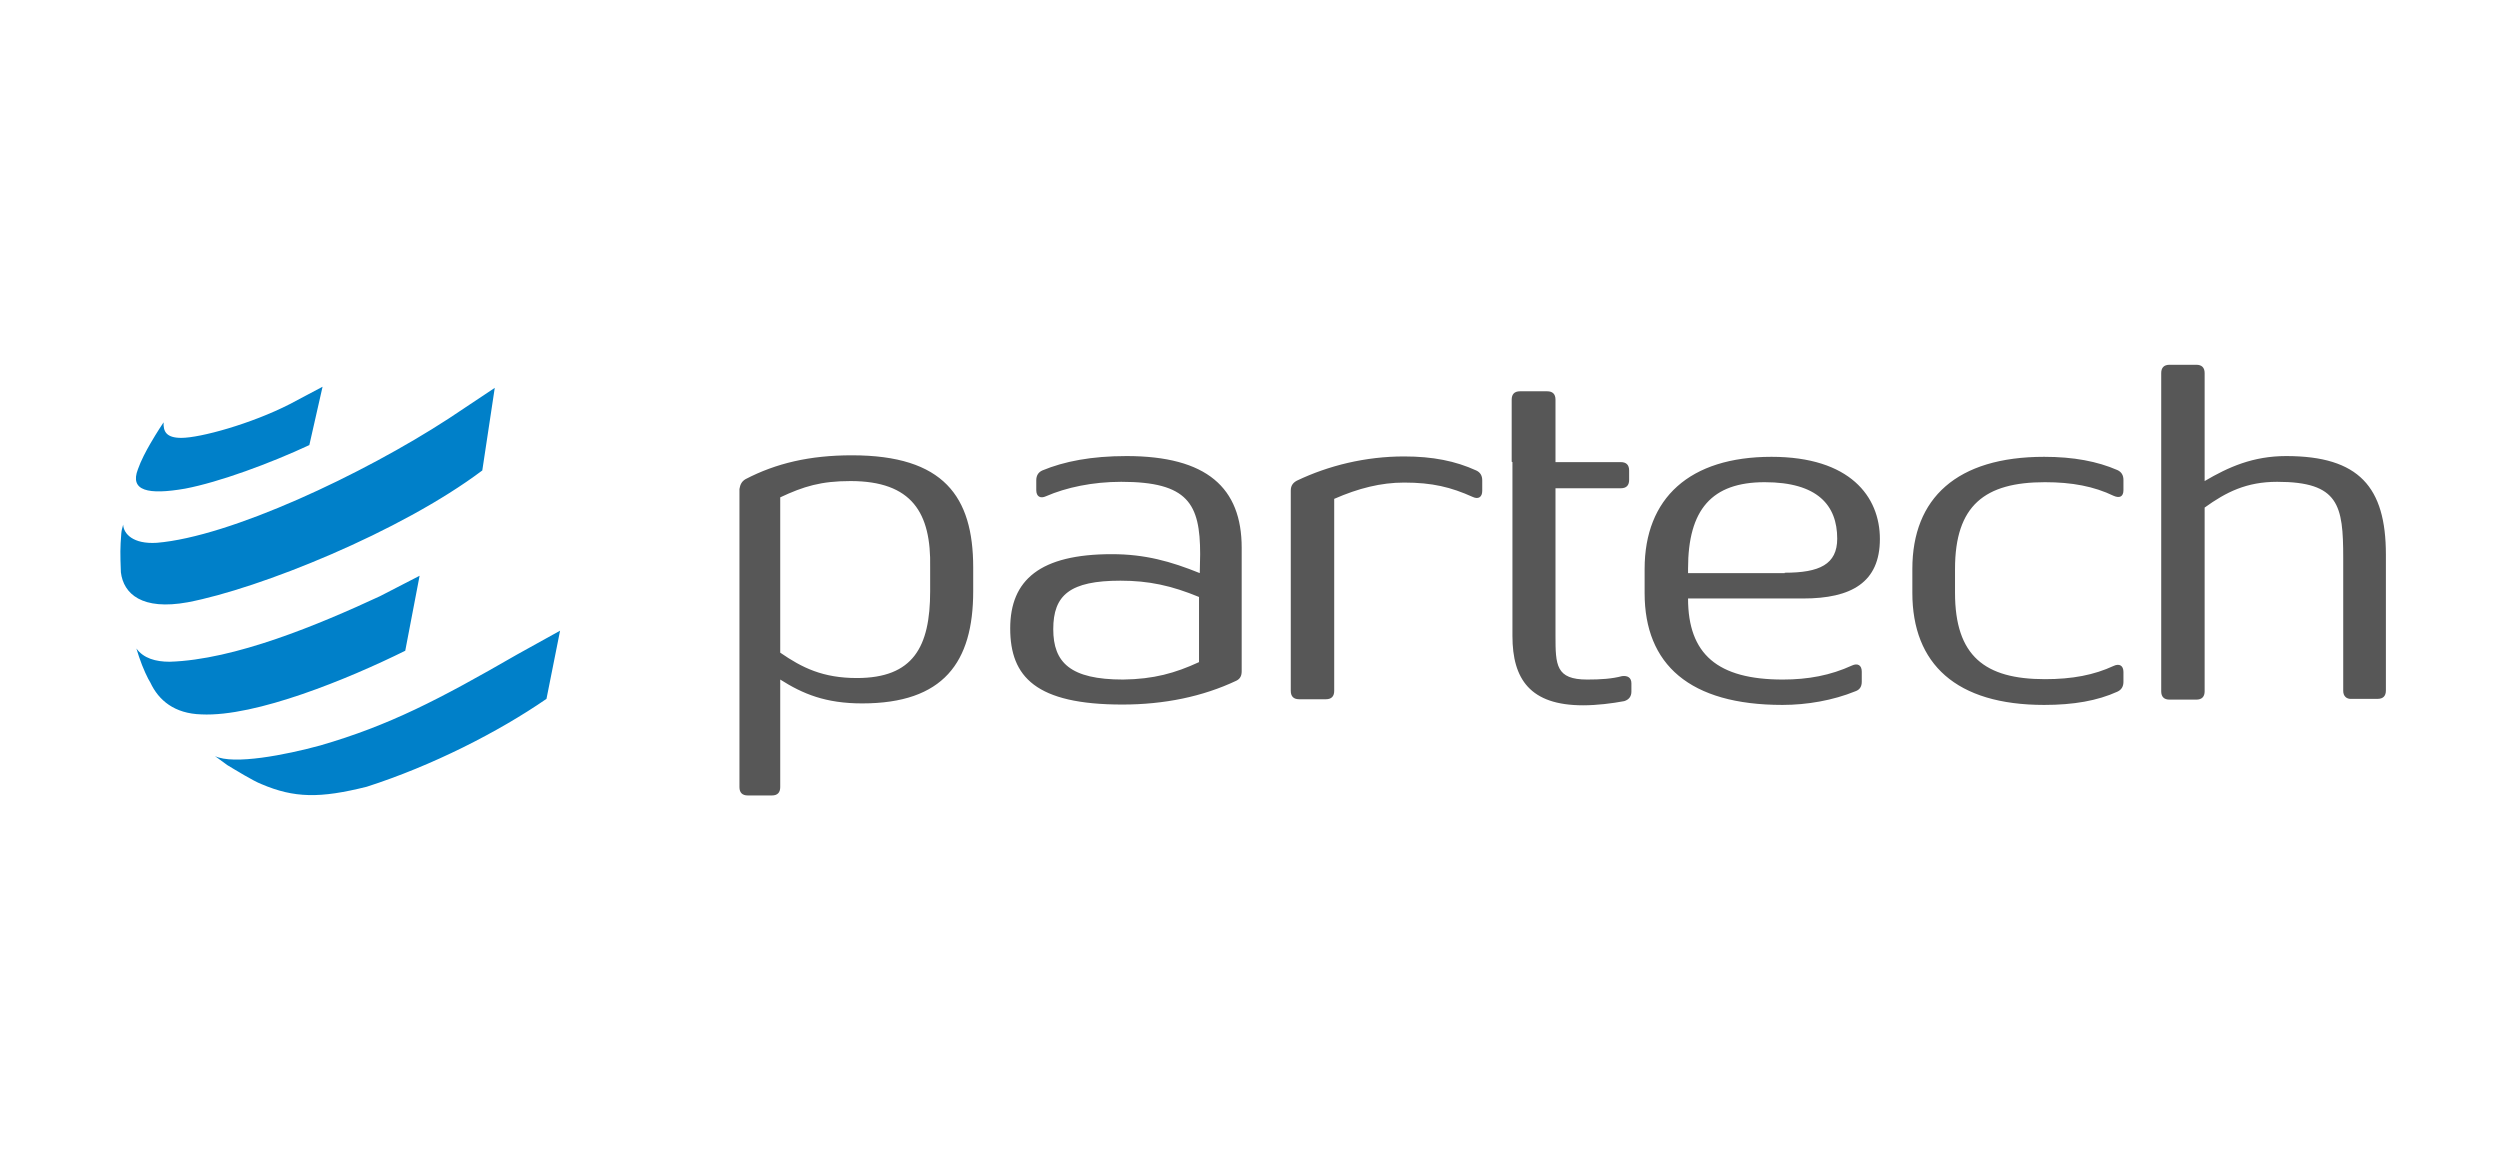
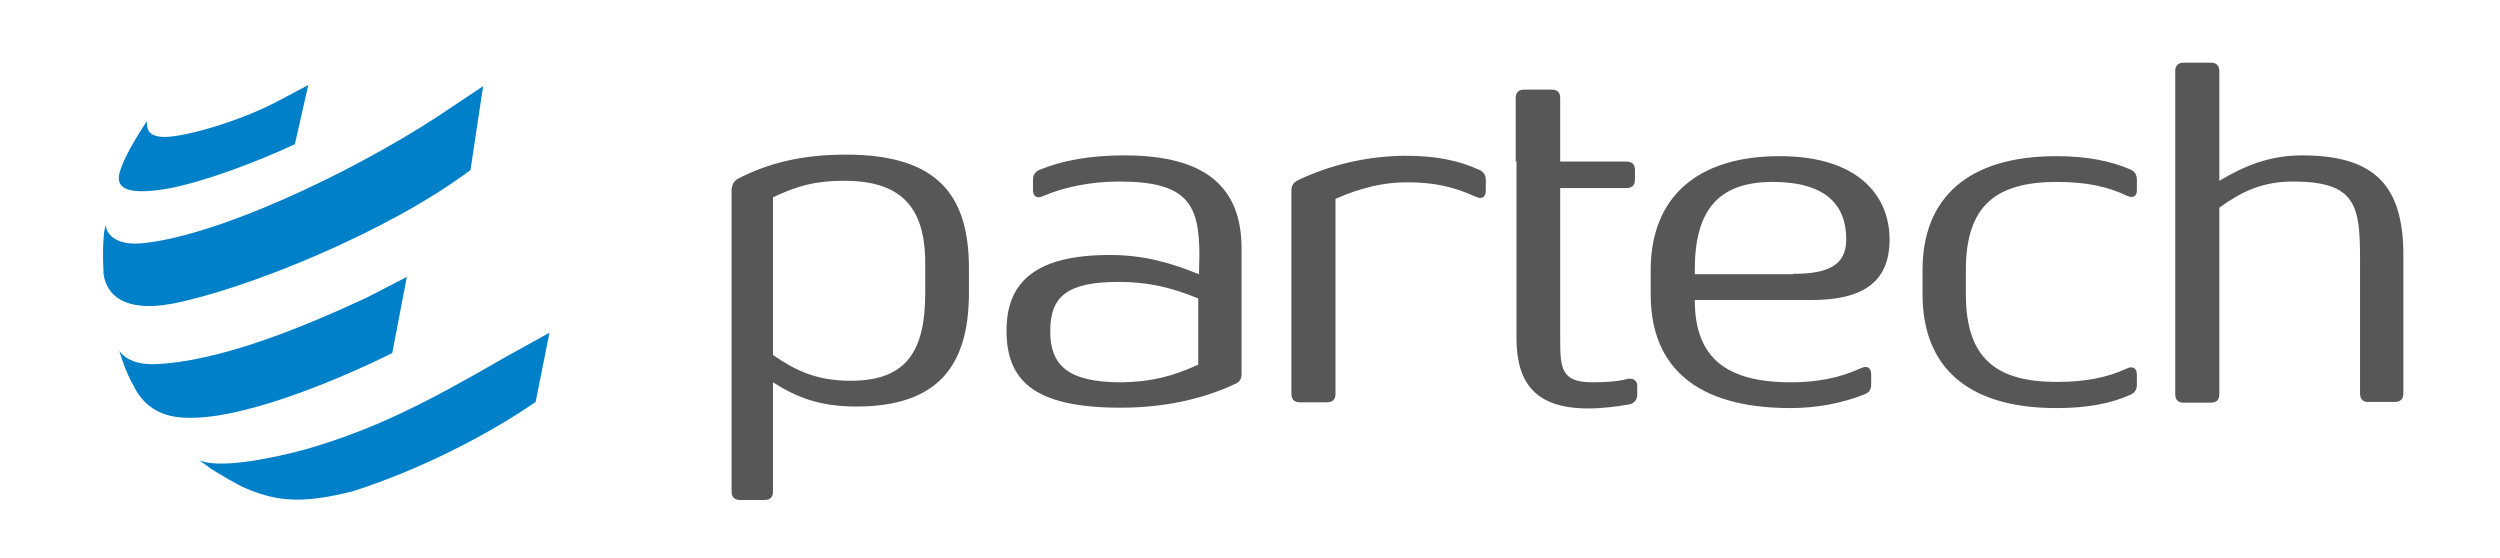
- <svg xmlns="http://www.w3.org/2000/svg" width="132" height="61" viewBox="0 0 132 61" fill="none">
-   <path d="M53.339 33.18C53.339 30.62 54.914 29.26 58.703 29.26C60.457 29.26 61.813 29.64 63.348 30.26L63.368 29.26C63.368 26.6 62.73 25.44 59.201 25.44C57.686 25.44 56.29 25.74 55.233 26.2C54.934 26.34 54.715 26.22 54.715 25.88V25.36C54.715 25.12 54.814 24.94 55.034 24.84C56.19 24.36 57.626 24.08 59.48 24.08C63.727 24.08 65.561 25.76 65.561 28.92V35.44C65.561 35.68 65.482 35.84 65.282 35.94C63.508 36.78 61.474 37.2 59.261 37.2C54.695 37.2 53.339 35.74 53.339 33.18ZM63.308 34.96V31.52C61.853 30.92 60.657 30.66 59.161 30.66C56.489 30.66 55.612 31.42 55.612 33.22C55.612 34.98 56.509 35.88 59.301 35.88C60.916 35.86 62.052 35.54 63.308 34.96ZM77.764 26.24C76.607 25.72 75.63 25.48 74.135 25.48C72.919 25.48 71.722 25.78 70.446 26.34V36.48C70.446 36.76 70.307 36.92 70.008 36.92H68.592C68.313 36.92 68.153 36.78 68.153 36.48V25.9C68.153 25.66 68.253 25.5 68.472 25.38C70.147 24.58 72.101 24.1 74.135 24.1C75.65 24.1 76.847 24.34 77.943 24.84C78.163 24.94 78.262 25.12 78.262 25.36V25.92C78.262 26.24 78.063 26.38 77.764 26.24ZM79.817 24.38V21.1C79.817 20.82 79.957 20.66 80.256 20.66H81.692C81.971 20.66 82.13 20.8 82.13 21.1V24.4H85.58C85.859 24.4 86.018 24.54 86.018 24.84V25.34C86.018 25.62 85.879 25.78 85.58 25.78H82.13V33.56C82.13 35.12 82.15 35.88 83.805 35.88C84.523 35.88 85.121 35.84 85.64 35.7C85.939 35.66 86.138 35.78 86.138 36.08V36.52C86.138 36.76 86.018 36.94 85.759 37.02C85.121 37.14 84.324 37.24 83.586 37.24C80.794 37.24 79.857 35.86 79.857 33.58V25.76V24.4L79.817 24.38ZM94.133 35.88C95.469 35.88 96.646 35.66 97.782 35.14C98.081 35 98.301 35.12 98.301 35.46V36C98.301 36.24 98.201 36.42 97.962 36.5C96.785 36.98 95.409 37.22 94.114 37.22C89.209 37.22 86.836 35.08 86.836 31.32V30.04C86.836 26.3 89.209 24.12 93.535 24.12C97.683 24.12 99.258 26.22 99.258 28.46C99.258 30.76 97.742 31.6 95.21 31.6H89.129C89.129 34.54 90.684 35.88 94.133 35.88ZM94.233 30.24C96.067 30.24 97.005 29.8 97.005 28.44C97.005 26.68 95.968 25.46 93.176 25.46C90.385 25.46 89.129 26.9 89.129 30.02V30.26H94.233V30.24ZM107.971 35.86C109.426 35.86 110.563 35.64 111.6 35.16C111.899 35.02 112.118 35.14 112.118 35.48V36C112.118 36.24 112.018 36.42 111.799 36.52C110.742 37 109.486 37.22 107.931 37.22C103.285 37.22 100.972 35.06 100.972 31.3V30.04C100.972 26.3 103.325 24.12 107.931 24.12C109.486 24.12 110.742 24.36 111.799 24.82C112.018 24.92 112.118 25.1 112.118 25.34V25.88C112.118 26.22 111.919 26.32 111.6 26.18C110.563 25.68 109.406 25.46 107.971 25.46C104.801 25.46 103.225 26.68 103.225 30.04V31.3C103.225 34.64 104.801 35.86 107.971 35.86ZM123.722 36.48V29.46C123.722 26.68 123.503 25.44 120.233 25.44C118.618 25.44 117.541 25.98 116.405 26.8V36.5C116.405 36.78 116.265 36.94 115.966 36.94H114.551C114.271 36.94 114.112 36.8 114.112 36.5V19.7C114.112 19.42 114.252 19.26 114.551 19.26H115.966C116.245 19.26 116.405 19.4 116.405 19.7V25.4C117.661 24.66 118.957 24.08 120.712 24.08C124.56 24.08 125.975 25.72 125.975 29.28V36.46C125.975 36.74 125.836 36.9 125.537 36.9H124.161C123.902 36.92 123.722 36.76 123.722 36.48ZM39.362 25.3C40.977 24.46 42.752 24.04 44.985 24.04C49.83 24.04 51.385 26.22 51.385 29.96V31.22C51.385 34.98 49.81 37.14 45.523 37.14C43.589 37.14 42.393 36.64 41.196 35.88V41.56C41.196 41.84 41.057 42 40.758 42H39.482C39.203 42 39.043 41.86 39.043 41.56V25.82C39.083 25.58 39.163 25.42 39.362 25.3ZM44.905 25.4C43.35 25.4 42.432 25.68 41.196 26.26V34.46C42.353 35.26 43.449 35.8 45.244 35.8C48.215 35.8 49.112 34.16 49.112 31.22V29.96C49.172 27.08 48.155 25.4 44.905 25.4Z" fill="#575757" />
-   <path d="M16.333 23.5L17.031 20.42L15.296 21.34C13.262 22.38 10.571 23.12 9.574 23.12C8.776 23.12 8.617 22.78 8.637 22.3C8.637 22.3 8.298 22.8 7.939 23.42C7.719 23.8 7.44 24.32 7.281 24.78C6.842 25.92 7.819 26.14 9.773 25.8C11.568 25.46 14.279 24.46 16.333 23.5ZM22.155 30.4L21.397 34.36C18.407 35.84 13.502 37.86 10.63 37.72C9.215 37.68 8.377 36.98 7.939 36.04C7.819 35.86 7.54 35.28 7.341 34.68C7.221 34.3 7.301 34.56 7.201 34.24C7.58 34.76 8.218 34.94 8.956 34.94C12.385 34.84 16.831 32.98 20.061 31.48L22.155 30.4ZM29.572 33.3L27.299 34.56C23.172 36.94 20.56 38.3 16.911 39.36C15.077 39.86 12.325 40.4 11.348 39.92C11.548 40.06 11.787 40.24 12.006 40.4C12.405 40.64 13.382 41.24 13.801 41.4C15.535 42.14 16.891 42.16 19.364 41.54C22.793 40.44 26.302 38.66 28.854 36.9L29.572 33.3ZM26.123 20.48L25.465 24.84C21.158 28.08 13.701 31.08 9.913 31.8C7.5 32.24 6.523 31.36 6.383 30.22C6.344 29.2 6.344 28.94 6.403 28.18C6.423 27.96 6.443 27.94 6.503 27.7C6.523 28.18 7.022 28.74 8.278 28.66C12.146 28.34 19.144 25.06 23.69 22.1L26.123 20.48Z" fill="#0080C9" />
+ <svg xmlns="http://www.w3.org/2000/svg" width="130" height="29" viewBox="0 0 130 29" fill="none">
+   <path d="M52.339 17.18C52.339 14.62 53.914 13.26 57.703 13.26C59.457 13.26 60.813 13.64 62.348 14.26L62.368 13.26C62.368 10.6 61.73 9.44 58.201 9.44C56.686 9.44 55.29 9.74 54.233 10.2C53.934 10.34 53.715 10.22 53.715 9.88V9.36C53.715 9.12 53.814 8.94 54.034 8.84C55.19 8.36 56.626 8.08 58.48 8.08C62.727 8.08 64.561 9.76 64.561 12.92V19.44C64.561 19.68 64.482 19.84 64.282 19.94C62.508 20.78 60.474 21.2 58.261 21.2C53.695 21.2 52.339 19.74 52.339 17.18ZM62.308 18.96V15.52C60.853 14.92 59.657 14.66 58.161 14.66C55.489 14.66 54.612 15.42 54.612 17.22C54.612 18.98 55.509 19.88 58.301 19.88C59.916 19.86 61.052 19.54 62.308 18.96ZM76.764 10.24C75.607 9.72 74.63 9.48 73.135 9.48C71.919 9.48 70.722 9.78 69.446 10.34V20.48C69.446 20.76 69.307 20.92 69.008 20.92H67.592C67.313 20.92 67.153 20.78 67.153 20.48V9.9C67.153 9.66 67.253 9.5 67.472 9.38C69.147 8.58 71.101 8.1 73.135 8.1C74.65 8.1 75.847 8.34 76.943 8.84C77.163 8.94 77.262 9.12 77.262 9.36V9.92C77.262 10.24 77.063 10.38 76.764 10.24ZM78.817 8.38V5.1C78.817 4.82 78.957 4.66 79.256 4.66H80.692C80.971 4.66 81.13 4.8 81.13 5.1V8.4H84.58C84.859 8.4 85.018 8.54 85.018 8.84V9.34C85.018 9.62 84.879 9.78 84.58 9.78H81.13V17.56C81.13 19.12 81.15 19.88 82.805 19.88C83.523 19.88 84.121 19.84 84.64 19.7C84.939 19.66 85.138 19.78 85.138 20.08V20.52C85.138 20.76 85.018 20.94 84.759 21.02C84.121 21.14 83.324 21.24 82.586 21.24C79.794 21.24 78.857 19.86 78.857 17.58V9.76V8.4L78.817 8.38ZM93.133 19.88C94.469 19.88 95.646 19.66 96.782 19.14C97.081 19 97.301 19.12 97.301 19.46V20C97.301 20.24 97.201 20.42 96.962 20.5C95.785 20.98 94.409 21.22 93.114 21.22C88.209 21.22 85.836 19.08 85.836 15.32V14.04C85.836 10.3 88.209 8.12 92.535 8.12C96.683 8.12 98.258 10.22 98.258 12.46C98.258 14.76 96.742 15.6 94.21 15.6H88.129C88.129 18.54 89.684 19.88 93.133 19.88ZM93.233 14.24C95.067 14.24 96.005 13.8 96.005 12.44C96.005 10.68 94.968 9.46 92.176 9.46C89.385 9.46 88.129 10.9 88.129 14.02V14.26H93.233V14.24ZM106.971 19.86C108.426 19.86 109.563 19.64 110.6 19.16C110.899 19.02 111.118 19.14 111.118 19.48V20C111.118 20.24 111.018 20.42 110.799 20.52C109.742 21 108.486 21.22 106.931 21.22C102.285 21.22 99.972 19.06 99.972 15.3V14.04C99.972 10.3 102.325 8.12 106.931 8.12C108.486 8.12 109.742 8.36 110.799 8.82C111.018 8.92 111.118 9.1 111.118 9.34V9.88C111.118 10.22 110.919 10.32 110.6 10.18C109.563 9.68 108.406 9.46 106.971 9.46C103.801 9.46 102.225 10.68 102.225 14.04V15.3C102.225 18.64 103.801 19.86 106.971 19.86ZM122.722 20.48V13.46C122.722 10.68 122.503 9.44 119.233 9.44C117.618 9.44 116.541 9.98 115.405 10.8V20.5C115.405 20.78 115.265 20.94 114.966 20.94H113.551C113.271 20.94 113.112 20.8 113.112 20.5V3.7C113.112 3.42 113.252 3.26 113.551 3.26H114.966C115.245 3.26 115.405 3.4 115.405 3.7V9.4C116.661 8.66 117.957 8.08 119.712 8.08C123.56 8.08 124.975 9.72 124.975 13.28V20.46C124.975 20.74 124.836 20.9 124.537 20.9H123.161C122.902 20.92 122.722 20.76 122.722 20.48ZM38.362 9.3C39.977 8.46 41.752 8.04 43.985 8.04C48.83 8.04 50.385 10.22 50.385 13.96V15.22C50.385 18.98 48.81 21.14 44.523 21.14C42.589 21.14 41.393 20.64 40.196 19.88V25.56C40.196 25.84 40.057 26 39.758 26H38.482C38.203 26 38.043 25.86 38.043 25.56V9.82C38.083 9.58 38.163 9.42 38.362 9.3ZM43.905 9.4C42.35 9.4 41.432 9.68 40.196 10.26V18.46C41.353 19.26 42.449 19.8 44.244 19.8C47.215 19.8 48.112 18.16 48.112 15.22V13.96C48.172 11.08 47.155 9.4 43.905 9.4Z" fill="#575757" />
+   <path d="M15.333 7.5L16.031 4.42L14.296 5.34C12.262 6.38 9.571 7.12 8.574 7.12C7.776 7.12 7.617 6.78 7.637 6.3C7.637 6.3 7.298 6.8 6.939 7.42C6.719 7.8 6.44 8.32 6.281 8.78C5.842 9.92 6.819 10.14 8.773 9.8C10.568 9.46 13.279 8.46 15.333 7.5ZM21.155 14.4L20.397 18.36C17.407 19.84 12.502 21.86 9.63 21.72C8.215 21.68 7.377 20.98 6.939 20.04C6.819 19.86 6.54 19.28 6.341 18.68C6.221 18.3 6.301 18.56 6.201 18.24C6.58 18.76 7.218 18.94 7.956 18.94C11.385 18.84 15.831 16.98 19.061 15.48L21.155 14.4ZM28.572 17.3L26.299 18.56C22.172 20.94 19.56 22.3 15.911 23.36C14.077 23.86 11.325 24.4 10.348 23.92C10.548 24.06 10.787 24.24 11.006 24.4C11.405 24.64 12.382 25.24 12.801 25.4C14.535 26.14 15.891 26.16 18.364 25.54C21.793 24.44 25.302 22.66 27.854 20.9L28.572 17.3ZM25.123 4.48L24.465 8.84C20.158 12.08 12.701 15.08 8.913 15.8C6.5 16.24 5.523 15.36 5.383 14.22C5.344 13.2 5.344 12.94 5.403 12.18C5.423 11.96 5.443 11.94 5.503 11.7C5.523 12.18 6.022 12.74 7.278 12.66C11.146 12.34 18.144 9.06 22.69 6.1L25.123 4.48Z" fill="#0080C9" />
</svg>
